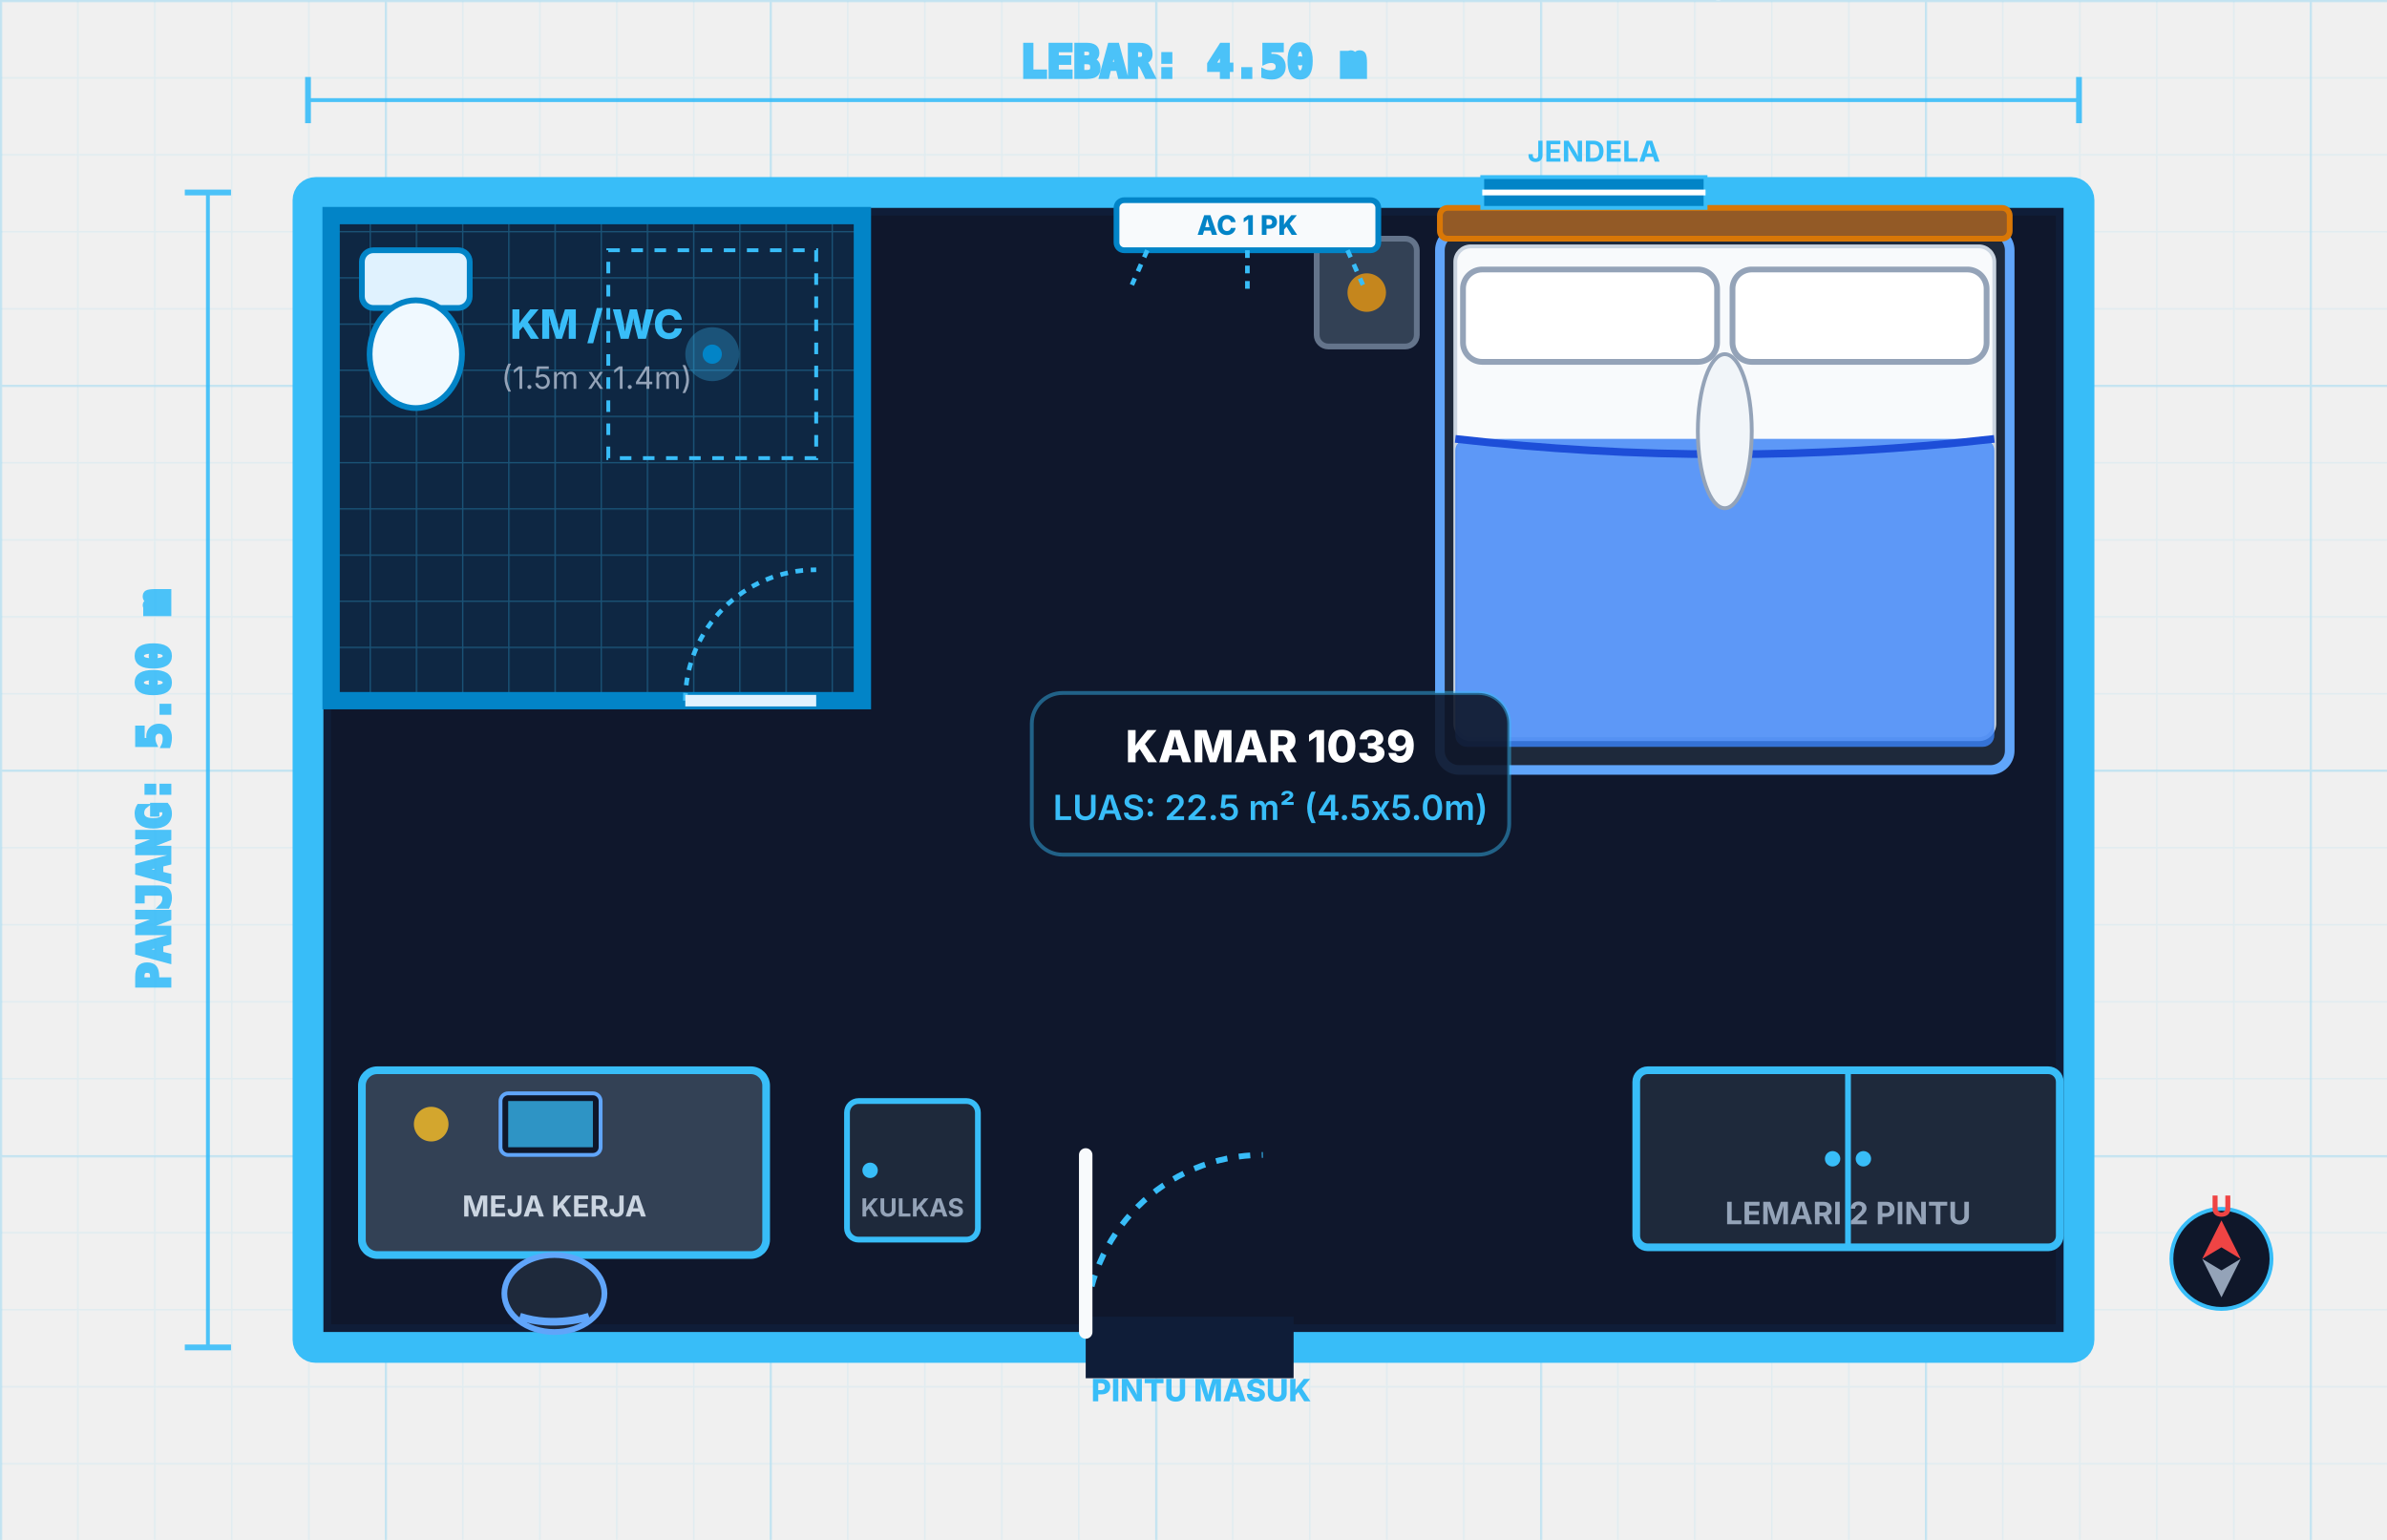
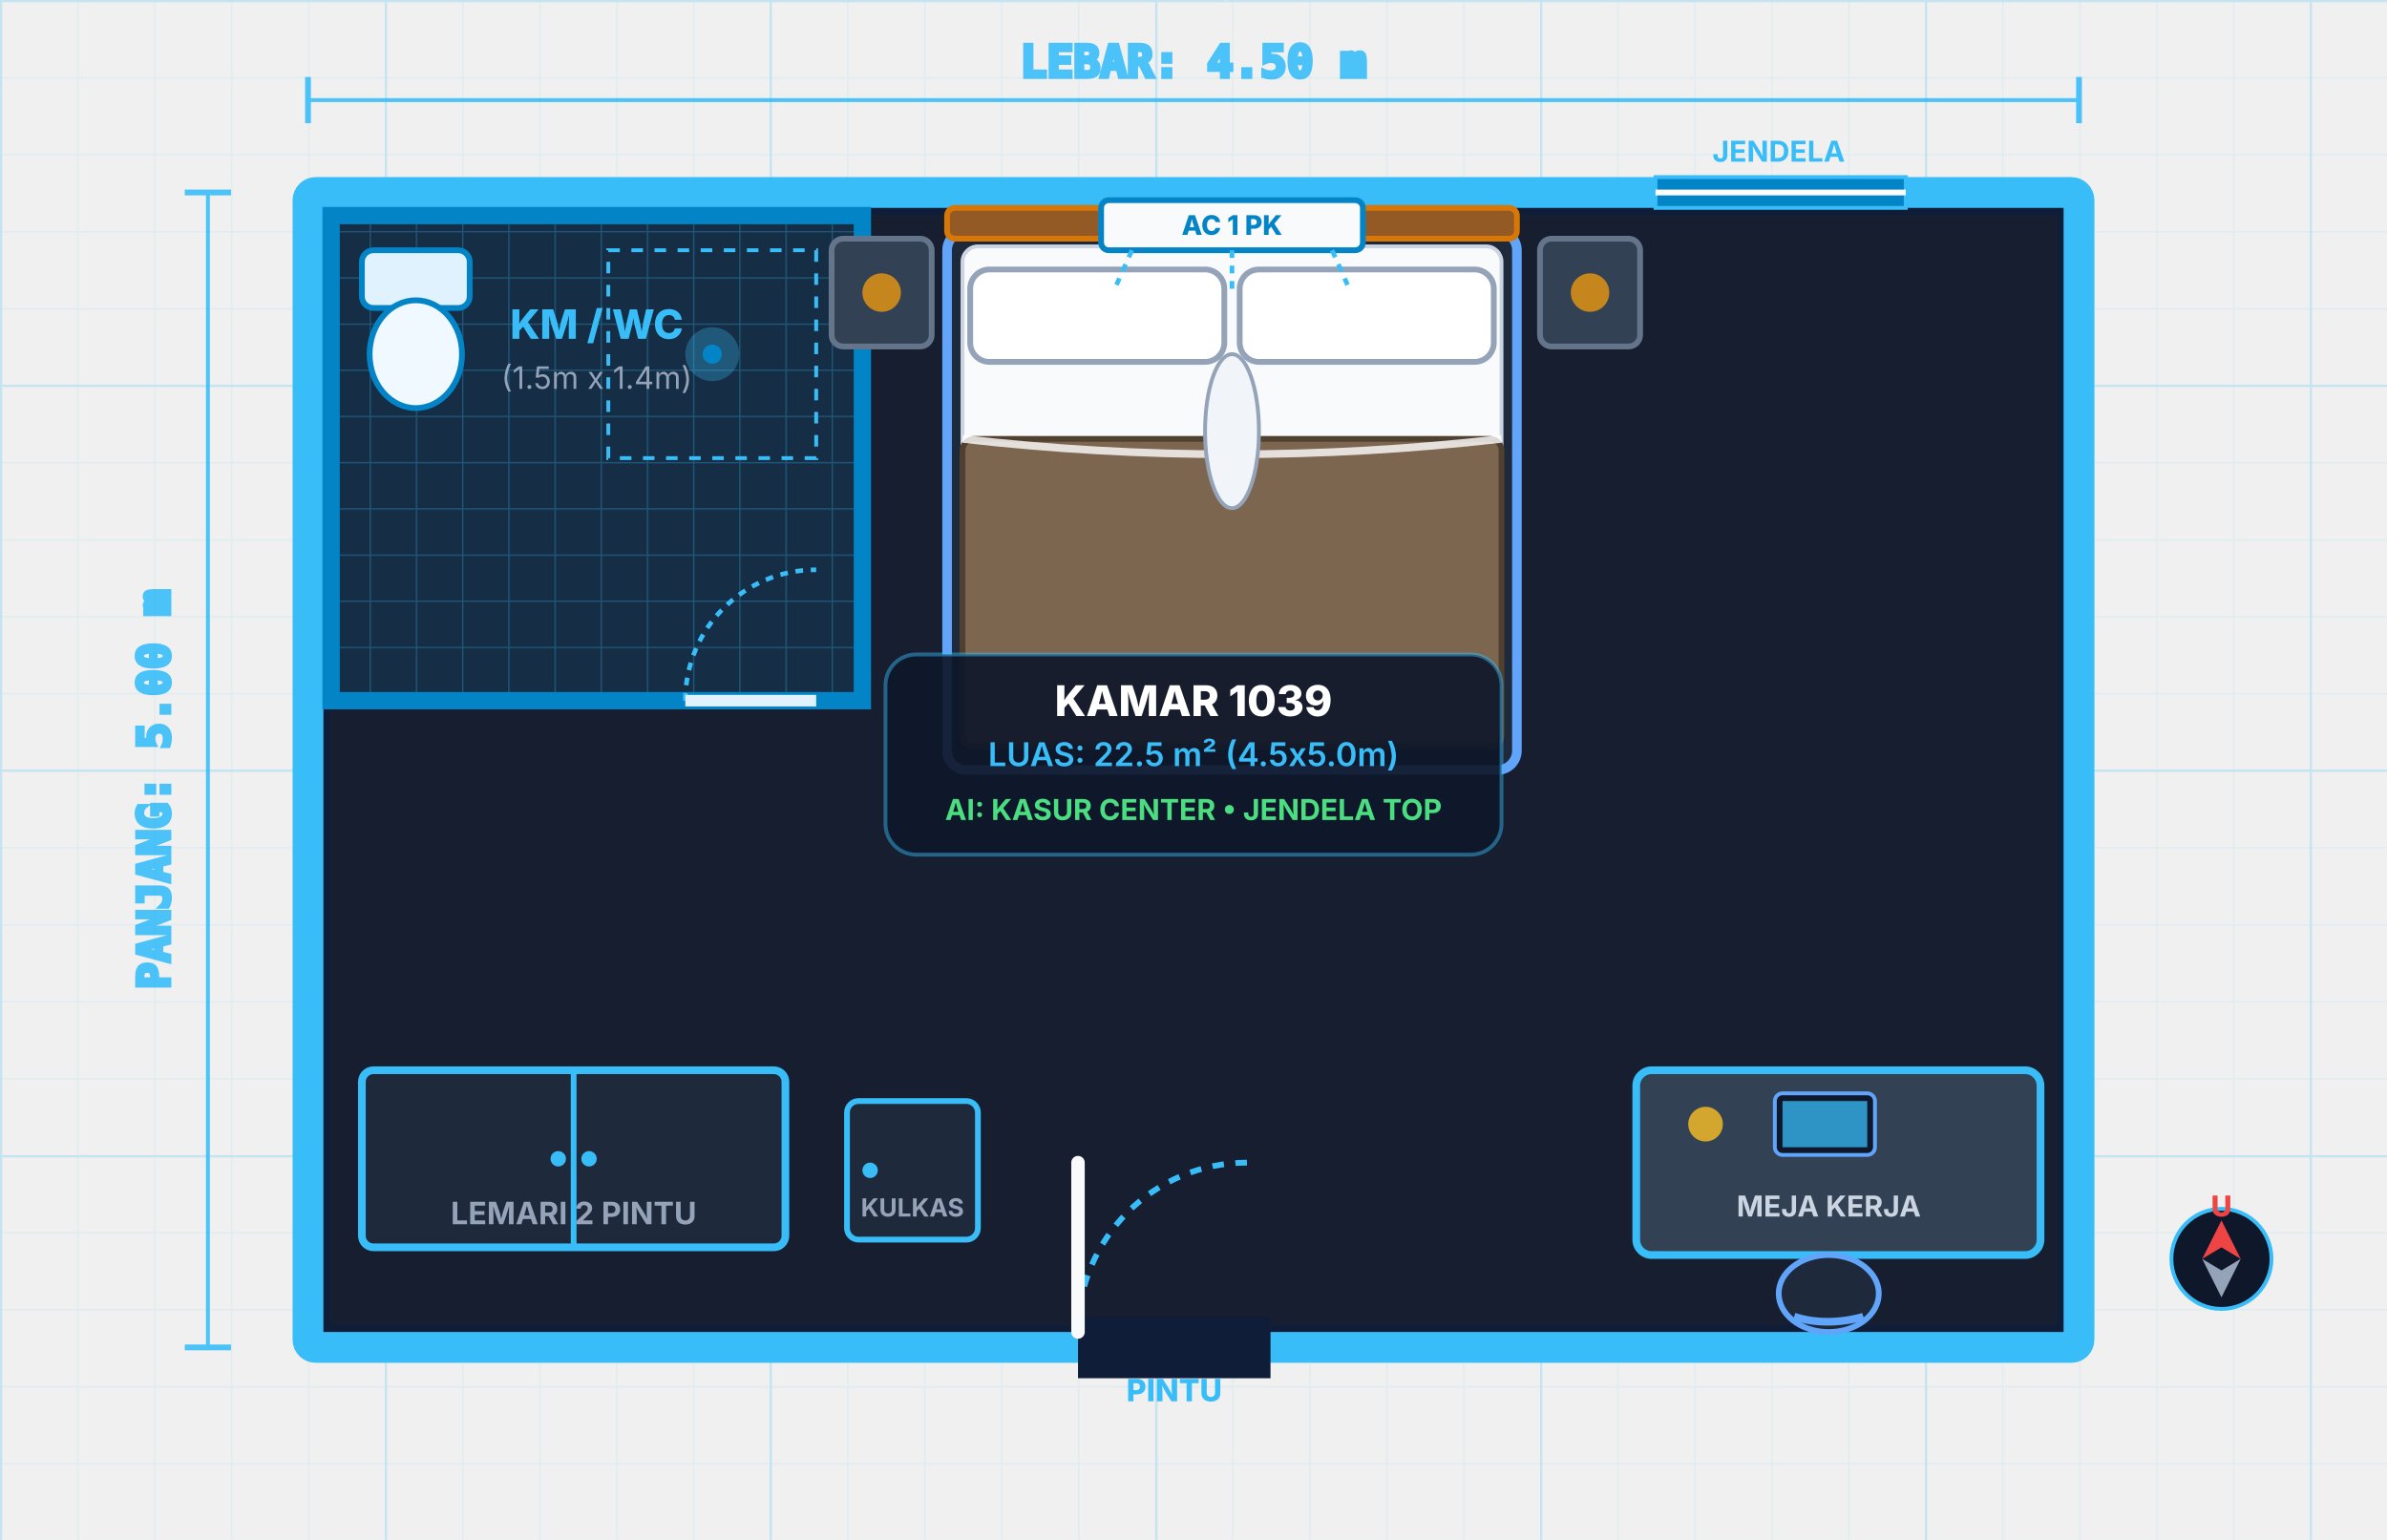
<svg xmlns="http://www.w3.org/2000/svg" viewBox="0 0 620 400" width="100%" height="100%" style="background:#0b1329; border-radius:12px; font-family:'Inter',system-ui,sans-serif;">
  <defs>
    <pattern id="grid_s_489" width="20" height="20" patternUnits="userSpaceOnUse">
      <path d="M 20 0 L 0 0 0 20" fill="none" stroke="rgba(56, 189, 248, 0.08)" stroke-width="0.8" />
    </pattern>
    <pattern id="grid_m_489" width="100" height="100" patternUnits="userSpaceOnUse">
      <path d="M 100 0 L 0 0 0 100" fill="none" stroke="rgba(56, 189, 248, 0.18)" stroke-width="1.2" />
    </pattern>
    <pattern id="tile_489" width="12" height="12" patternUnits="userSpaceOnUse">
      <rect width="12" height="12" fill="rgba(14, 165, 233, 0.12)" />
      <path d="M 12 0 L 0 0 0 12" fill="none" stroke="rgba(56, 189, 248, 0.28)" stroke-width="0.7" />
    </pattern>
  </defs>
  <rect width="620" height="400" fill="url(#grid_s_489)" />
  <rect width="620" height="400" fill="url(#grid_m_489)" />
  <g stroke="#38bdf8" stroke-width="1" opacity="0.9">
    <line x1="80" y1="26" x2="540" y2="26" />
    <line x1="80" y1="20" x2="80" y2="32" stroke-width="1.5" />
    <line x1="540" y1="20" x2="540" y2="32" stroke-width="1.5" />
    <text x="310" y="20" fill="#38bdf8" font-size="11.5" font-weight="700" text-anchor="middle" font-family="monospace">
      LEBAR: 4.50 m
    </text>
  </g>
  <g stroke="#38bdf8" stroke-width="1" opacity="0.9">
    <line x1="54" y1="50" x2="54" y2="350" />
    <line x1="48" y1="50" x2="60" y2="50" stroke-width="1.5" />
    <line x1="48" y1="350" x2="60" y2="350" stroke-width="1.5" />
    <text x="44" y="205" fill="#38bdf8" font-size="11.5" font-weight="700" text-anchor="middle" font-family="monospace" transform="rotate(-90 44 205)">
      PANJANG: 5.00 m
    </text>
  </g>
  <rect x="80" y="50" width="460" height="300" fill="#0f1d38" stroke="#38bdf8" stroke-width="8" rx="2" />
-   <rect x="86" y="56" width="448" height="288" fill="rgba(15, 23, 42, 0.88)" />
+   <rect x="86" y="56" width="448" height="288" fill="#a17e56" opacity="0.22" />
+   <rect x="86" y="56" width="448" height="288" fill="rgba(15, 23, 42, 0.75)" />
  <g>
    <rect x="86" y="56" width="138" height="126" fill="url(#tile_489)" stroke="#0284c7" stroke-width="4.5" />
    <text x="155" y="88" fill="#38bdf8" font-size="10.5" font-weight="800" text-anchor="middle">KM / WC</text>
    <text x="155" y="101" fill="#94a3b8" font-size="8" text-anchor="middle">(1.5m x 1.4m)</text>
    <rect x="94" y="65" width="28" height="15" rx="3" fill="#e0f2fe" stroke="#0284c7" stroke-width="1.5" />
    <ellipse cx="108" cy="92" rx="12" ry="14" fill="#f0f9ff" stroke="#0284c7" stroke-width="1.5" />
    <rect x="158" y="65" width="54" height="54" fill="none" stroke="#38bdf8" stroke-width="1" stroke-dasharray="3 3" />
    <circle cx="185" cy="92" r="7" fill="#38bdf8" opacity="0.3" />
    <circle cx="185" cy="92" r="2.5" fill="#0284c7" />
    <path d="M 178 182 A 34 34 0 0 1 212 148" fill="none" stroke="#38bdf8" stroke-width="1.2" stroke-dasharray="2 2" />
    <line x1="178" y1="182" x2="212" y2="182" stroke="#e0f2fe" stroke-width="3" />
  </g>
  <g>
-     <rect x="374" y="60" width="148" height="140" rx="5" fill="#1e293b" stroke="#60a5fa" stroke-width="2.5" />
-     <rect x="374" y="54" width="148" height="8" rx="2" fill="#935a26" stroke="#d97706" stroke-width="1.5" />
-     <rect x="378" y="64" width="140" height="128" rx="4" fill="#f8fafc" stroke="#cbd5e1" stroke-width="1" />
-     <rect x="378" y="114" width="140" height="80" rx="3" fill="#3b82f6" opacity="0.82" />
-     <path d="M 378 114 Q 448.0 122 518 114" fill="none" stroke="#1d4ed8" stroke-width="2" />
-     <rect x="380" y="70" width="66" height="24" rx="5" fill="#ffffff" stroke="#94a3b8" stroke-width="1.5" />
-     <rect x="450.0" y="70" width="66" height="24" rx="5" fill="#ffffff" stroke="#94a3b8" stroke-width="1.5" />
-     <ellipse cx="448.0" cy="112" rx="7" ry="20" fill="#f1f5f9" stroke="#94a3b8" stroke-width="1" />
-     <text x="448.0" cy="160" fill="#ffffff" font-size="8.5" font-weight="800" text-anchor="middle">KING BED</text>
+     <rect x="246" y="60" width="148" height="140" rx="5" fill="#1e293b" stroke="#60a5fa" stroke-width="2.5" />
+     <rect x="246" y="54" width="148" height="8" rx="2" fill="#935a26" stroke="#d97706" stroke-width="1.5" />
+     <rect x="250" y="64" width="140" height="128" rx="4" fill="#f8fafc" stroke="#cbd5e1" stroke-width="1" />
+     <rect x="250" y="114" width="140" height="80" rx="3" fill="#775f47" stroke="#504030" stroke-width="1.5" fill-opacity="0.95" />
+     <path d="M 250 114 Q 320.0 122 390 114" fill="none" stroke="#ffffff" stroke-width="2" opacity="0.8" />
+     <rect x="252" y="70" width="66" height="24" rx="5" fill="#ffffff" stroke="#94a3b8" stroke-width="1.5" />
+     <rect x="322.0" y="70" width="66" height="24" rx="5" fill="#ffffff" stroke="#94a3b8" stroke-width="1.5" />
+     <ellipse cx="320.0" cy="112" rx="7" ry="20" fill="#f1f5f9" stroke="#94a3b8" stroke-width="1" />
+     <text x="320.0" cy="160" fill="#ffffff" font-size="8.5" font-weight="800" text-anchor="middle">KING BED</text>
  </g>
-   <rect x="342" y="62" width="26" height="28" rx="3" fill="#334155" stroke="#64748b" stroke-width="1.5" />
-   <circle cx="355" cy="76" r="5" fill="#f59e0b" opacity="0.75" />
+   <rect x="216" y="62" width="26" height="28" rx="3" fill="#334155" stroke="#64748b" stroke-width="1.5" />
+   <circle cx="229" cy="76" r="5" fill="#f59e0b" opacity="0.75" />
+   <rect x="400" y="62" width="26" height="28" rx="3" fill="#334155" stroke="#64748b" stroke-width="1.5" />
+   <circle cx="413" cy="76" r="5" fill="#f59e0b" opacity="0.75" />
  <g>
-     <rect x="425" y="278" width="110" height="46" rx="3" fill="#1e293b" stroke="#38bdf8" stroke-width="2" />
-     <line x1="480" y1="278" x2="480" y2="324" stroke="#38bdf8" stroke-width="1.5" />
-     <circle cx="476" cy="301" r="2" fill="#38bdf8" />
-     <circle cx="484" cy="301" r="2" fill="#38bdf8" />
-     <text x="480" y="318" fill="#94a3b8" font-size="8" font-weight="700" text-anchor="middle">LEMARI 2 PINTU</text>
+     <rect x="94" y="278" width="110" height="46" rx="3" fill="#1e293b" stroke="#38bdf8" stroke-width="2" />
+     <line x1="149" y1="278" x2="149" y2="324" stroke="#38bdf8" stroke-width="1.5" />
+     <circle cx="145" cy="301" r="2" fill="#38bdf8" />
+     <circle cx="153" cy="301" r="2" fill="#38bdf8" />
+     <text x="149" y="318" fill="#94a3b8" font-size="8" font-weight="700" text-anchor="middle">LEMARI 2 PINTU</text>
  </g>
  <g>
-     <rect x="94" y="278" width="105" height="48" rx="4" fill="#334155" stroke="#38bdf8" stroke-width="2" />
-     <rect x="130" y="284" width="26" height="16" rx="2" fill="#0f172a" stroke="#60a5fa" stroke-width="1" />
-     <rect x="132" y="286" width="22" height="12" fill="#38bdf8" opacity="0.75" />
-     <circle cx="112" cy="292" r="4.5" fill="#fbbf24" opacity="0.8" />
-     <ellipse cx="144" cy="336" rx="13" ry="10" fill="#1e293b" stroke="#60a5fa" stroke-width="1.5" />
-     <path d="M 135 342 C 144 345 153 342 153 342" stroke="#60a5fa" stroke-width="2" fill="none" />
-     <text x="144" y="316" fill="#cbd5e1" font-size="7.5" font-weight="700" text-anchor="middle">MEJA KERJA</text>
+     <rect x="425" y="278" width="105" height="48" rx="4" fill="#334155" stroke="#38bdf8" stroke-width="2" />
+     <rect x="461" y="284" width="26" height="16" rx="2" fill="#0f172a" stroke="#60a5fa" stroke-width="1" />
+     <rect x="463" y="286" width="22" height="12" fill="#38bdf8" opacity="0.75" />
+     <circle cx="443" cy="292" r="4.5" fill="#fbbf24" opacity="0.8" />
+     <ellipse cx="475" cy="336" rx="13" ry="10" fill="#1e293b" stroke="#60a5fa" stroke-width="1.5" />
+     <path d="M 466 342 C 475 345 484 342 484 342" stroke="#60a5fa" stroke-width="2" fill="none" />
+     <text x="475" y="316" fill="#cbd5e1" font-size="7.5" font-weight="700" text-anchor="middle">MEJA KERJA</text>
  </g>
  <g>
-     <rect x="290" y="52" width="68" height="13" rx="2" fill="#f8fafc" stroke="#0284c7" stroke-width="1.5" />
-     <path d="M 298 65 L 294 74" stroke="#38bdf8" stroke-width="1.2" stroke-dasharray="2 2" />
-     <path d="M 324 65 L 324 76" stroke="#38bdf8" stroke-width="1.2" stroke-dasharray="2 2" />
-     <path d="M 350 65 L 354 74" stroke="#38bdf8" stroke-width="1.2" stroke-dasharray="2 2" />
-     <text x="324" y="61" fill="#0284c7" font-size="7" font-weight="800" text-anchor="middle">AC 1 PK</text>
+     <rect x="286" y="52" width="68" height="13" rx="2" fill="#f8fafc" stroke="#0284c7" stroke-width="1.5" />
+     <path d="M 294 65 L 290 74" stroke="#38bdf8" stroke-width="1.2" stroke-dasharray="2 2" />
+     <path d="M 320 65 L 320 76" stroke="#38bdf8" stroke-width="1.2" stroke-dasharray="2 2" />
+     <path d="M 346 65 L 350 74" stroke="#38bdf8" stroke-width="1.2" stroke-dasharray="2 2" />
+     <text x="320" y="61" fill="#0284c7" font-size="7" font-weight="800" text-anchor="middle">AC 1 PK</text>
  </g>
  <g>
    <rect x="220" y="286" width="34" height="36" rx="3" fill="#1e293b" stroke="#38bdf8" stroke-width="1.5" />
    <circle cx="226" cy="304" r="2" fill="#38bdf8" />
    <text x="237" y="316" fill="#94a3b8" font-size="6.5" font-weight="700" text-anchor="middle">KULKAS</text>
  </g>
  <g>
-     <rect x="385" y="46" width="58" height="8" fill="#0284c7" stroke="#38bdf8" stroke-width="1" />
-     <line x1="385" y1="50" x2="443" y2="50" stroke="#ffffff" stroke-width="1.5" />
-     <text x="414" y="42" fill="#38bdf8" font-size="7.5" font-weight="700" text-anchor="middle">JENDELA</text>
+     <rect x="430" y="46" width="65" height="8" fill="#0284c7" stroke="#38bdf8" stroke-width="1" />
+     <line x1="430" y1="50" x2="495" y2="50" stroke="#ffffff" stroke-width="1.5" />
+     <text x="462" y="42" fill="#38bdf8" font-size="7.5" font-weight="700" text-anchor="middle">JENDELA</text>
  </g>
  <g>
-     <rect x="282" y="342" width="54" height="16" fill="#0f1d38" />
-     <path d="M 282 346 A 46 46 0 0 1 328 300" fill="none" stroke="#38bdf8" stroke-width="1.5" stroke-dasharray="3 3" />
-     <line x1="282" y1="346" x2="282" y2="300" stroke="#f8fafc" stroke-width="3.5" stroke-linecap="round" />
-     <text x="312" y="364" fill="#38bdf8" font-size="8" font-weight="800" text-anchor="middle">PINTU MASUK</text>
+     <rect x="280" y="342" width="50" height="16" fill="#0f1d38" />
+     <path d="M 280 346 A 44 44 0 0 1 324 302" fill="none" stroke="#38bdf8" stroke-width="1.5" stroke-dasharray="3 3" />
+     <line x1="280" y1="346" x2="280" y2="302" stroke="#f8fafc" stroke-width="3.5" stroke-linecap="round" />
+     <text x="305" y="364" fill="#38bdf8" font-size="8" font-weight="800" text-anchor="middle">PINTU</text>
  </g>
  <g>
-     <rect x="268" y="180" width="124" height="42" rx="8" fill="rgba(15, 23, 42, 0.9)" stroke="rgba(56, 189, 248, 0.45)" stroke-width="1" />
-     <text x="330" y="198" fill="#ffffff" font-size="11.5" font-weight="800" text-anchor="middle">KAMAR 1039</text>
-     <text x="330" y="213" fill="#38bdf8" font-size="9" font-weight="600" text-anchor="middle">LUAS: 22.5 m² (4.5x5.0m)</text>
+     <rect x="230" y="170" width="160" height="52" rx="8" fill="rgba(15, 23, 42, 0.92)" stroke="rgba(56, 189, 248, 0.45)" stroke-width="1" />
+     <text x="310" y="186" fill="#ffffff" font-size="11" font-weight="800" text-anchor="middle">KAMAR 1039</text>
+     <text x="310" y="199" fill="#38bdf8" font-size="8.5" font-weight="600" text-anchor="middle">LUAS: 22.5 m² (4.5x5.0m)</text>
+     <text x="310" y="213" fill="#4ade80" font-size="7.5" font-weight="700" text-anchor="middle">AI: KASUR CENTER • JENDELA TOP</text>
  </g>
  <g transform="translate(562, 312)">
    <circle cx="15" cy="15" r="13" fill="#0f172a" stroke="#38bdf8" stroke-width="1" />
    <path d="M 15 5 L 20 15 L 15 12 L 10 15 Z" fill="#ef4444" />
    <path d="M 15 25 L 20 15 L 15 18 L 10 15 Z" fill="#94a3b8" />
    <text x="15" y="4" fill="#ef4444" font-size="7.5" font-weight="800" text-anchor="middle">U</text>
  </g>
</svg>
